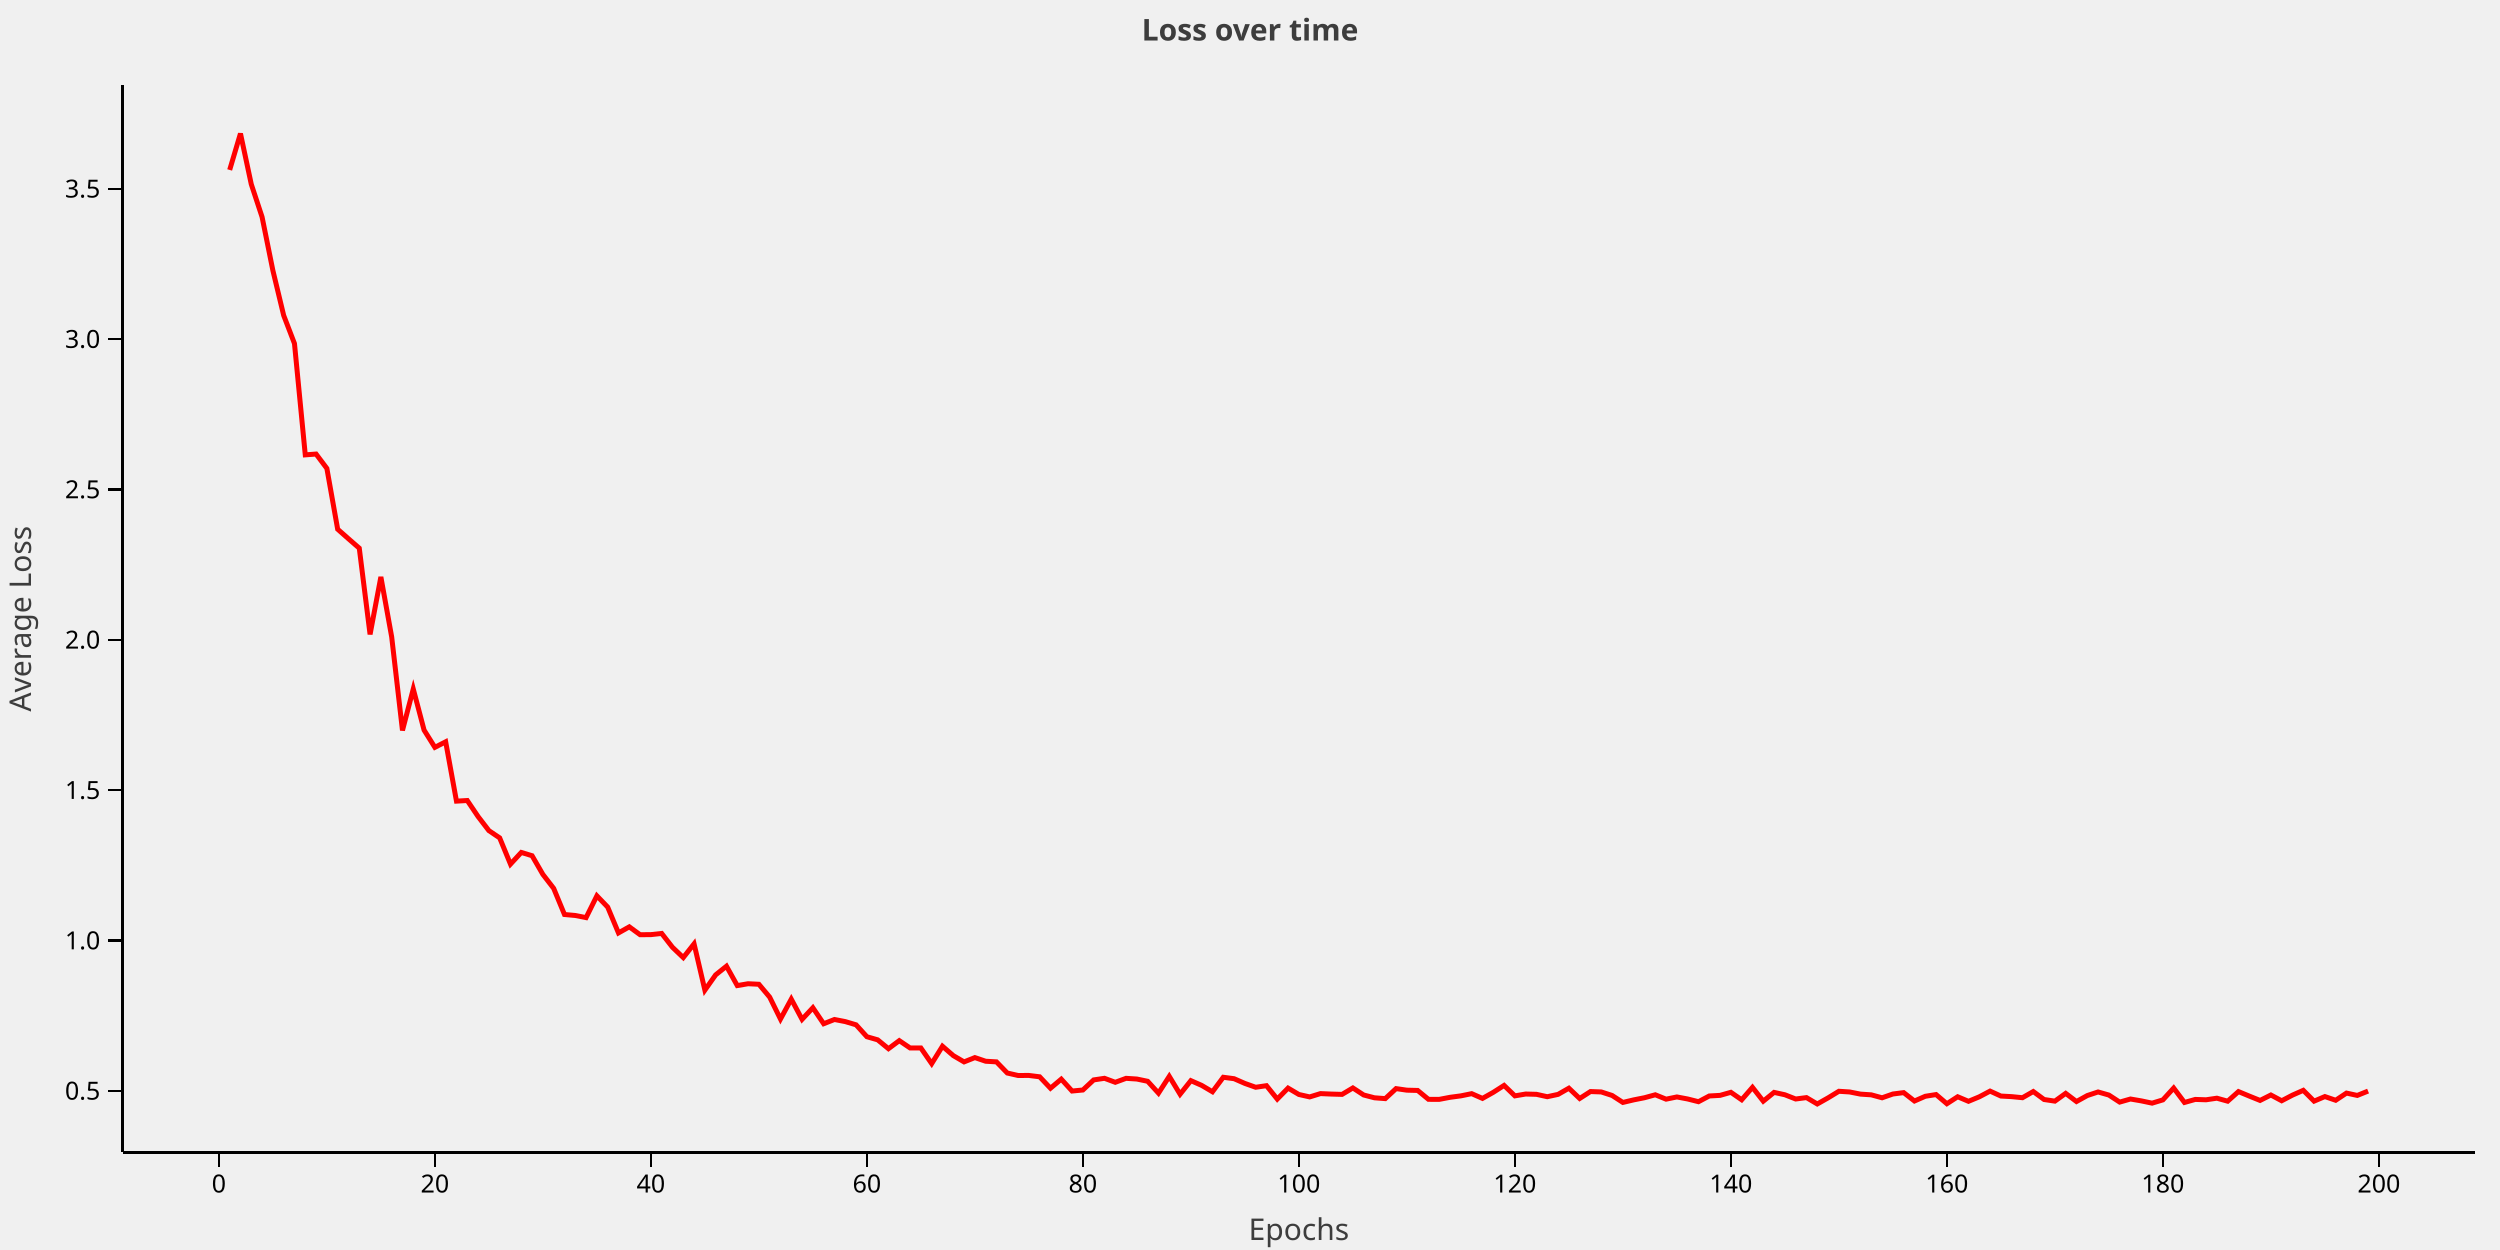
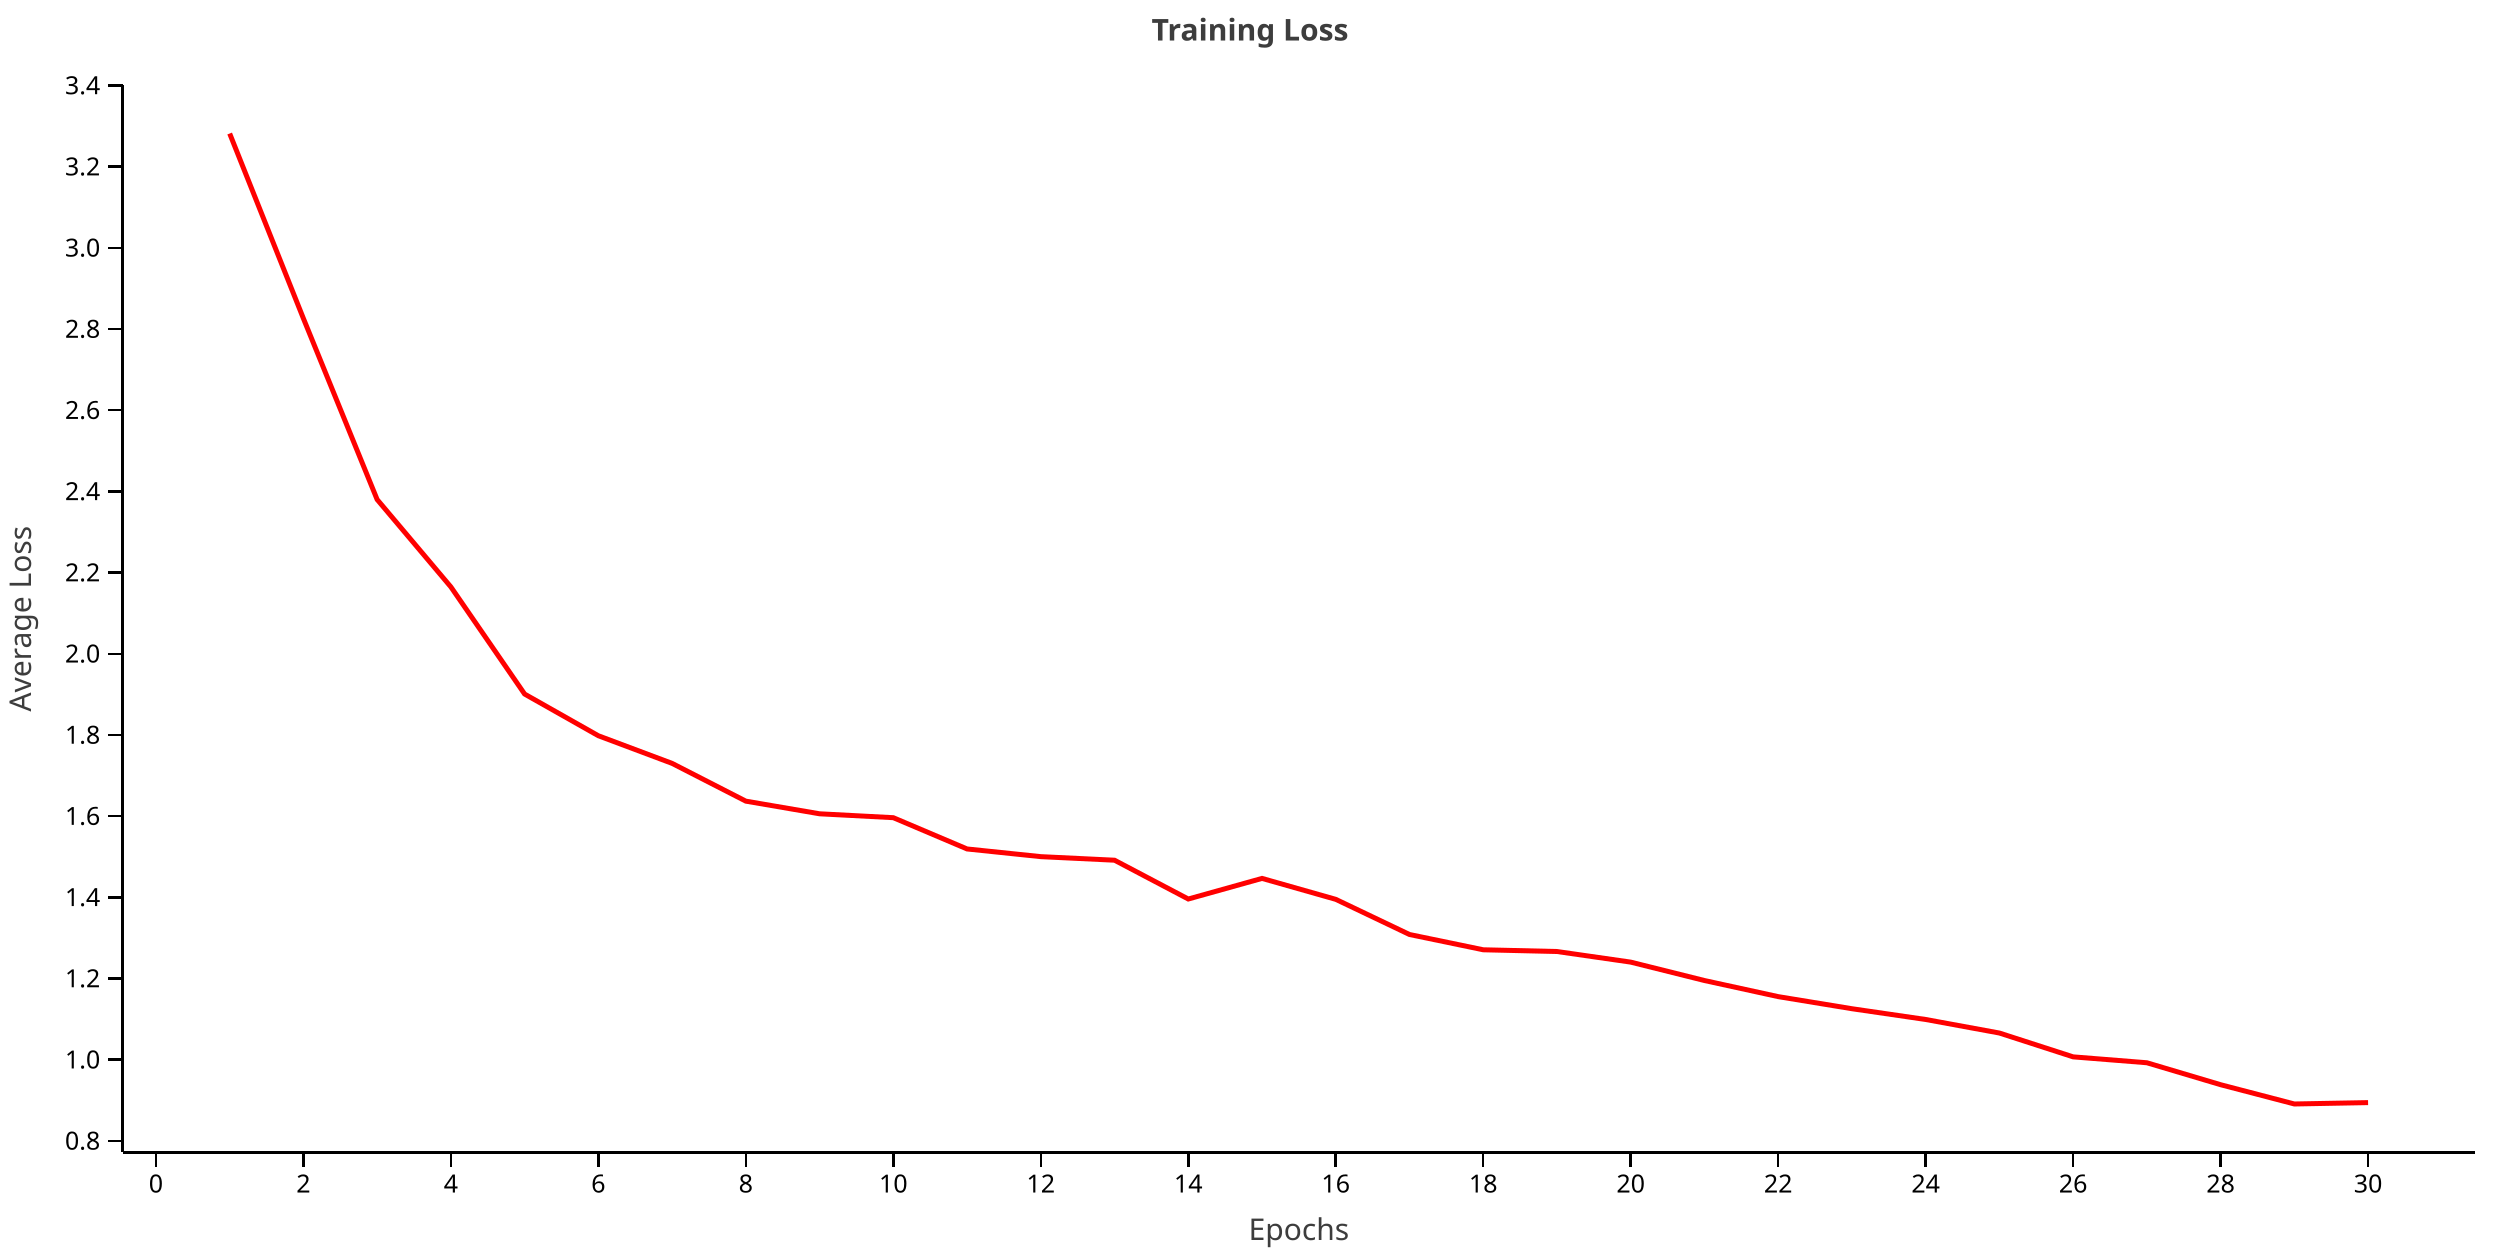
<svg xmlns="http://www.w3.org/2000/svg" class="plt-container" width="1000.0" height="500.0">
  <style type="text/css">
  .plt-container {
	font-family: "Lucida Grande", sans-serif;
+ 	cursor: crosshair;
+ 	user-select: none;
+ 	-webkit-user-select: none;
+ 	-moz-user-select: none;
+ 	-ms-user-select: none;
+ }
+ .plt-backdrop {
+    fill: white;
+ }
+ .plt-transparent .plt-backdrop {
+    visibility: hidden;
}
text {
	font-size: 12px;
	fill: #3d3d3d;
}
- .plt-glass-pane {
- 	cursor: crosshair;
- }
.plt-data-tooltip text {
	font-size: 12px;
}
.plt-axis-tooltip text {
	font-size: 10px;
}
.plt-axis line {
	shape-rendering: crispedges;
}
- .highlight {
- 	fill-opacity: 0.75;
- }
- 
.plt-plot-title {

  font-size: 16.0px;
  font-weight: bold;
}
.plt-axis .tick text {

  font-size: 10.0px;
}
.plt-axis.small-tick-font .tick text {

  font-size: 8.0px;
}
.plt-axis-title text {

  font-size: 12.0px;
}
.plt_legend .legend-title text {

  font-size: 12.0px;
  font-weight: bold;
}
.plt_legend text {

  font-size: 10.0px;
}

  </style>
+   <rect class="plt-backdrop" width="100%" height="100%">
+   </rect>
  <g class="plt-plot">
    <g class="plt-plot-title" transform="translate(500.0 12.0 ) ">
      <text text-anchor="middle" dy="0.35em">
-       Loss over time
+       Training Loss
      </text>
    </g>
    <g transform="translate(20.0 34.0 ) ">
      <g transform="translate(29.1 427.0 ) " class="plt-axis">
-         <g class="tick" transform="translate(38.44816 0.0 ) ">
+         <g class="tick" transform="translate(13.27288 0.0 ) ">
          <line stroke-width="1.0" stroke="rgb(0,0,0)" stroke-opacity="1.0" x2="0.0" y2="6.0">
          </line>
          <g transform="translate(0.0 9.0 ) ">
            <text style="fill:#000000;" text-anchor="middle" dy="0.7em">
            0
            </text>
          </g>
        </g>
-         <g class="tick" transform="translate(124.8485 0.0 ) ">
+         <g class="tick" transform="translate(72.26348 0.0 ) ">
+           <line stroke-width="1.0" stroke="rgb(0,0,0)" stroke-opacity="1.0" x2="0.0" y2="6.0">
+           </line>
+           <g transform="translate(0.0 9.0 ) ">
+             <text style="fill:#000000;" text-anchor="middle" dy="0.7em">
+             2
+             </text>
+           </g>
+         </g>
+         <g class="tick" transform="translate(131.2541 0.0 ) ">
+           <line stroke-width="1.0" stroke="rgb(0,0,0)" stroke-opacity="1.0" x2="0.0" y2="6.0">
+           </line>
+           <g transform="translate(0.0 9.0 ) ">
+             <text style="fill:#000000;" text-anchor="middle" dy="0.7em">
+             4
+             </text>
+           </g>
+         </g>
+         <g class="tick" transform="translate(190.2447 0.0 ) ">
+           <line stroke-width="1.0" stroke="rgb(0,0,0)" stroke-opacity="1.0" x2="0.0" y2="6.0">
+           </line>
+           <g transform="translate(0.0 9.0 ) ">
+             <text style="fill:#000000;" text-anchor="middle" dy="0.7em">
+             6
+             </text>
+           </g>
+         </g>
+         <g class="tick" transform="translate(249.2353 0.0 ) ">
+           <line stroke-width="1.0" stroke="rgb(0,0,0)" stroke-opacity="1.0" x2="0.0" y2="6.0">
+           </line>
+           <g transform="translate(0.0 9.0 ) ">
+             <text style="fill:#000000;" text-anchor="middle" dy="0.7em">
+             8
+             </text>
+           </g>
+         </g>
+         <g class="tick" transform="translate(308.2259 0.0 ) ">
+           <line stroke-width="1.0" stroke="rgb(0,0,0)" stroke-opacity="1.0" x2="0.0" y2="6.0">
+           </line>
+           <g transform="translate(0.0 9.0 ) ">
+             <text style="fill:#000000;" text-anchor="middle" dy="0.7em">
+             10
+             </text>
+           </g>
+         </g>
+         <g class="tick" transform="translate(367.2165 0.0 ) ">
+           <line stroke-width="1.0" stroke="rgb(0,0,0)" stroke-opacity="1.0" x2="0.0" y2="6.0">
+           </line>
+           <g transform="translate(0.0 9.0 ) ">
+             <text style="fill:#000000;" text-anchor="middle" dy="0.7em">
+             12
+             </text>
+           </g>
+         </g>
+         <g class="tick" transform="translate(426.2071 0.0 ) ">
+           <line stroke-width="1.0" stroke="rgb(0,0,0)" stroke-opacity="1.0" x2="0.0" y2="6.0">
+           </line>
+           <g transform="translate(0.0 9.0 ) ">
+             <text style="fill:#000000;" text-anchor="middle" dy="0.7em">
+             14
+             </text>
+           </g>
+         </g>
+         <g class="tick" transform="translate(485.1976 0.0 ) ">
+           <line stroke-width="1.0" stroke="rgb(0,0,0)" stroke-opacity="1.0" x2="0.0" y2="6.0">
+           </line>
+           <g transform="translate(0.0 9.0 ) ">
+             <text style="fill:#000000;" text-anchor="middle" dy="0.7em">
+             16
+             </text>
+           </g>
+         </g>
+         <g class="tick" transform="translate(544.1882 0.0 ) ">
+           <line stroke-width="1.0" stroke="rgb(0,0,0)" stroke-opacity="1.0" x2="0.0" y2="6.0">
+           </line>
+           <g transform="translate(0.0 9.0 ) ">
+             <text style="fill:#000000;" text-anchor="middle" dy="0.7em">
+             18
+             </text>
+           </g>
+         </g>
+         <g class="tick" transform="translate(603.1788 0.0 ) ">
          <line stroke-width="1.0" stroke="rgb(0,0,0)" stroke-opacity="1.0" x2="0.0" y2="6.0">
          </line>
          <g transform="translate(0.0 9.0 ) ">
            <text style="fill:#000000;" text-anchor="middle" dy="0.7em">
            20
            </text>
          </g>
        </g>
-         <g class="tick" transform="translate(211.2489 0.0 ) ">
-           <line stroke-width="1.0" stroke="rgb(0,0,0)" stroke-opacity="1.0" x2="0.0" y2="6.0">
-           </line>
-           <g transform="translate(0.0 9.0 ) ">
-             <text style="fill:#000000;" text-anchor="middle" dy="0.7em">
-             40
-             </text>
-           </g>
-         </g>
-         <g class="tick" transform="translate(297.6493 0.0 ) ">
-           <line stroke-width="1.0" stroke="rgb(0,0,0)" stroke-opacity="1.0" x2="0.0" y2="6.0">
-           </line>
-           <g transform="translate(0.0 9.0 ) ">
-             <text style="fill:#000000;" text-anchor="middle" dy="0.7em">
-             60
-             </text>
-           </g>
-         </g>
-         <g class="tick" transform="translate(384.0496 0.0 ) ">
-           <line stroke-width="1.0" stroke="rgb(0,0,0)" stroke-opacity="1.0" x2="0.0" y2="6.0">
-           </line>
-           <g transform="translate(0.0 9.0 ) ">
-             <text style="fill:#000000;" text-anchor="middle" dy="0.7em">
-             80
-             </text>
-           </g>
-         </g>
-         <g class="tick" transform="translate(470.45 0.0 ) ">
-           <line stroke-width="1.0" stroke="rgb(0,0,0)" stroke-opacity="1.0" x2="0.0" y2="6.0">
-           </line>
-           <g transform="translate(0.0 9.0 ) ">
-             <text style="fill:#000000;" text-anchor="middle" dy="0.7em">
-             100
-             </text>
-           </g>
-         </g>
-         <g class="tick" transform="translate(556.8504 0.0 ) ">
-           <line stroke-width="1.0" stroke="rgb(0,0,0)" stroke-opacity="1.0" x2="0.0" y2="6.0">
-           </line>
-           <g transform="translate(0.0 9.0 ) ">
-             <text style="fill:#000000;" text-anchor="middle" dy="0.7em">
-             120
-             </text>
-           </g>
-         </g>
-         <g class="tick" transform="translate(643.2507 0.0 ) ">
-           <line stroke-width="1.0" stroke="rgb(0,0,0)" stroke-opacity="1.0" x2="0.0" y2="6.0">
-           </line>
-           <g transform="translate(0.0 9.0 ) ">
-             <text style="fill:#000000;" text-anchor="middle" dy="0.7em">
-             140
-             </text>
-           </g>
-         </g>
-         <g class="tick" transform="translate(729.6511 0.0 ) ">
-           <line stroke-width="1.0" stroke="rgb(0,0,0)" stroke-opacity="1.0" x2="0.0" y2="6.0">
-           </line>
-           <g transform="translate(0.0 9.0 ) ">
-             <text style="fill:#000000;" text-anchor="middle" dy="0.7em">
-             160
-             </text>
-           </g>
-         </g>
-         <g class="tick" transform="translate(816.0515 0.0 ) ">
-           <line stroke-width="1.0" stroke="rgb(0,0,0)" stroke-opacity="1.0" x2="0.0" y2="6.0">
-           </line>
-           <g transform="translate(0.0 9.0 ) ">
-             <text style="fill:#000000;" text-anchor="middle" dy="0.7em">
-             180
-             </text>
-           </g>
-         </g>
-         <g class="tick" transform="translate(902.4518 0.0 ) ">
-           <line stroke-width="1.0" stroke="rgb(0,0,0)" stroke-opacity="1.0" x2="0.0" y2="6.0">
-           </line>
-           <g transform="translate(0.0 9.0 ) ">
-             <text style="fill:#000000;" text-anchor="middle" dy="0.7em">
-             200
+         <g class="tick" transform="translate(662.1694 0.0 ) ">
+           <line stroke-width="1.0" stroke="rgb(0,0,0)" stroke-opacity="1.0" x2="0.0" y2="6.0">
+           </line>
+           <g transform="translate(0.0 9.0 ) ">
+             <text style="fill:#000000;" text-anchor="middle" dy="0.7em">
+             22
+             </text>
+           </g>
+         </g>
+         <g class="tick" transform="translate(721.16 0.0 ) ">
+           <line stroke-width="1.0" stroke="rgb(0,0,0)" stroke-opacity="1.0" x2="0.0" y2="6.0">
+           </line>
+           <g transform="translate(0.0 9.0 ) ">
+             <text style="fill:#000000;" text-anchor="middle" dy="0.7em">
+             24
+             </text>
+           </g>
+         </g>
+         <g class="tick" transform="translate(780.1506 0.0 ) ">
+           <line stroke-width="1.0" stroke="rgb(0,0,0)" stroke-opacity="1.0" x2="0.0" y2="6.0">
+           </line>
+           <g transform="translate(0.0 9.0 ) ">
+             <text style="fill:#000000;" text-anchor="middle" dy="0.7em">
+             26
+             </text>
+           </g>
+         </g>
+         <g class="tick" transform="translate(839.1412 0.0 ) ">
+           <line stroke-width="1.0" stroke="rgb(0,0,0)" stroke-opacity="1.0" x2="0.0" y2="6.0">
+           </line>
+           <g transform="translate(0.0 9.0 ) ">
+             <text style="fill:#000000;" text-anchor="middle" dy="0.7em">
+             28
+             </text>
+           </g>
+         </g>
+         <g class="tick" transform="translate(898.1318 0.0 ) ">
+           <line stroke-width="1.0" stroke="rgb(0,0,0)" stroke-opacity="1.0" x2="0.0" y2="6.0">
+           </line>
+           <g transform="translate(0.0 9.0 ) ">
+             <text style="fill:#000000;" text-anchor="middle" dy="0.7em">
+             30
            </text>
          </g>
        </g>
        <line x1="0.0" y1="0.0" x2="940.9" y2="0.0" stroke-width="1.0" stroke="rgb(0,0,0)" stroke-opacity="1.0">
        </line>
      </g>
      <g transform="translate(29.1 0.0 ) " class="plt-axis">
-         <g class="tick" transform="translate(0.0 402.3627 ) ">
-           <line stroke-width="1.0" stroke="rgb(0,0,0)" stroke-opacity="1.0" x2="-6.0" y2="0.0">
-           </line>
-           <g transform="translate(-9.0 0.0 ) ">
-             <text style="fill:#000000;" text-anchor="end" dy="0.35em">
-             0.5
-             </text>
-           </g>
-         </g>
-         <g class="tick" transform="translate(0.0 342.2229 ) ">
+         <g class="tick" transform="translate(0.0 422.3547 ) ">
+           <line stroke-width="1.0" stroke="rgb(0,0,0)" stroke-opacity="1.0" x2="-6.0" y2="0.0">
+           </line>
+           <g transform="translate(-9.0 0.0 ) ">
+             <text style="fill:#000000;" text-anchor="end" dy="0.35em">
+             0.8
+             </text>
+           </g>
+         </g>
+         <g class="tick" transform="translate(0.0 389.8803 ) ">
          <line stroke-width="1.0" stroke="rgb(0,0,0)" stroke-opacity="1.0" x2="-6.0" y2="0.0">
          </line>
          <g transform="translate(-9.0 0.0 ) ">
            <text style="fill:#000000;" text-anchor="end" dy="0.35em">
            1.0
            </text>
          </g>
        </g>
-         <g class="tick" transform="translate(0.0 282.0832 ) ">
-           <line stroke-width="1.0" stroke="rgb(0,0,0)" stroke-opacity="1.0" x2="-6.0" y2="0.0">
-           </line>
-           <g transform="translate(-9.0 0.0 ) ">
-             <text style="fill:#000000;" text-anchor="end" dy="0.35em">
-             1.5
-             </text>
-           </g>
-         </g>
-         <g class="tick" transform="translate(0.0 221.9434 ) ">
+         <g class="tick" transform="translate(0.0 357.4059 ) ">
+           <line stroke-width="1.0" stroke="rgb(0,0,0)" stroke-opacity="1.0" x2="-6.0" y2="0.0">
+           </line>
+           <g transform="translate(-9.0 0.0 ) ">
+             <text style="fill:#000000;" text-anchor="end" dy="0.35em">
+             1.2
+             </text>
+           </g>
+         </g>
+         <g class="tick" transform="translate(0.0 324.9314 ) ">
+           <line stroke-width="1.0" stroke="rgb(0,0,0)" stroke-opacity="1.0" x2="-6.0" y2="0.0">
+           </line>
+           <g transform="translate(-9.0 0.0 ) ">
+             <text style="fill:#000000;" text-anchor="end" dy="0.35em">
+             1.4
+             </text>
+           </g>
+         </g>
+         <g class="tick" transform="translate(0.0 292.457 ) ">
+           <line stroke-width="1.0" stroke="rgb(0,0,0)" stroke-opacity="1.0" x2="-6.0" y2="0.0">
+           </line>
+           <g transform="translate(-9.0 0.0 ) ">
+             <text style="fill:#000000;" text-anchor="end" dy="0.35em">
+             1.6
+             </text>
+           </g>
+         </g>
+         <g class="tick" transform="translate(0.0 259.9826 ) ">
+           <line stroke-width="1.0" stroke="rgb(0,0,0)" stroke-opacity="1.0" x2="-6.0" y2="0.0">
+           </line>
+           <g transform="translate(-9.0 0.0 ) ">
+             <text style="fill:#000000;" text-anchor="end" dy="0.35em">
+             1.8
+             </text>
+           </g>
+         </g>
+         <g class="tick" transform="translate(0.0 227.5081 ) ">
          <line stroke-width="1.0" stroke="rgb(0,0,0)" stroke-opacity="1.0" x2="-6.0" y2="0.0">
          </line>
          <g transform="translate(-9.0 0.0 ) ">
            <text style="fill:#000000;" text-anchor="end" dy="0.35em">
            2.0
            </text>
          </g>
        </g>
-         <g class="tick" transform="translate(0.0 161.8037 ) ">
-           <line stroke-width="1.0" stroke="rgb(0,0,0)" stroke-opacity="1.0" x2="-6.0" y2="0.0">
-           </line>
-           <g transform="translate(-9.0 0.0 ) ">
-             <text style="fill:#000000;" text-anchor="end" dy="0.35em">
-             2.5
-             </text>
-           </g>
-         </g>
-         <g class="tick" transform="translate(0.0 101.664 ) ">
+         <g class="tick" transform="translate(0.0 195.0337 ) ">
+           <line stroke-width="1.0" stroke="rgb(0,0,0)" stroke-opacity="1.0" x2="-6.0" y2="0.0">
+           </line>
+           <g transform="translate(-9.0 0.0 ) ">
+             <text style="fill:#000000;" text-anchor="end" dy="0.35em">
+             2.2
+             </text>
+           </g>
+         </g>
+         <g class="tick" transform="translate(0.0 162.5593 ) ">
+           <line stroke-width="1.0" stroke="rgb(0,0,0)" stroke-opacity="1.0" x2="-6.0" y2="0.0">
+           </line>
+           <g transform="translate(-9.0 0.0 ) ">
+             <text style="fill:#000000;" text-anchor="end" dy="0.35em">
+             2.4
+             </text>
+           </g>
+         </g>
+         <g class="tick" transform="translate(0.0 130.0848 ) ">
+           <line stroke-width="1.0" stroke="rgb(0,0,0)" stroke-opacity="1.0" x2="-6.0" y2="0.0">
+           </line>
+           <g transform="translate(-9.0 0.0 ) ">
+             <text style="fill:#000000;" text-anchor="end" dy="0.35em">
+             2.6
+             </text>
+           </g>
+         </g>
+         <g class="tick" transform="translate(0.0 97.6104 ) ">
+           <line stroke-width="1.0" stroke="rgb(0,0,0)" stroke-opacity="1.0" x2="-6.0" y2="0.0">
+           </line>
+           <g transform="translate(-9.0 0.0 ) ">
+             <text style="fill:#000000;" text-anchor="end" dy="0.35em">
+             2.8
+             </text>
+           </g>
+         </g>
+         <g class="tick" transform="translate(0.0 65.13596 ) ">
          <line stroke-width="1.0" stroke="rgb(0,0,0)" stroke-opacity="1.0" x2="-6.0" y2="0.0">
          </line>
          <g transform="translate(-9.0 0.0 ) ">
            <text style="fill:#000000;" text-anchor="end" dy="0.35em">
            3.0
            </text>
          </g>
        </g>
-         <g class="tick" transform="translate(0.0 41.52422 ) ">
-           <line stroke-width="1.0" stroke="rgb(0,0,0)" stroke-opacity="1.0" x2="-6.0" y2="0.0">
-           </line>
-           <g transform="translate(-9.0 0.0 ) ">
-             <text style="fill:#000000;" text-anchor="end" dy="0.35em">
-             3.5
+         <g class="tick" transform="translate(0.0 32.66153 ) ">
+           <line stroke-width="1.0" stroke="rgb(0,0,0)" stroke-opacity="1.0" x2="-6.0" y2="0.0">
+           </line>
+           <g transform="translate(-9.0 0.0 ) ">
+             <text style="fill:#000000;" text-anchor="end" dy="0.35em">
+             3.2
+             </text>
+           </g>
+         </g>
+         <g class="tick" transform="translate(0.0 0.1870945 ) ">
+           <line stroke-width="1.0" stroke="rgb(0,0,0)" stroke-opacity="1.0" x2="-6.0" y2="0.0">
+           </line>
+           <g transform="translate(-9.0 0.0 ) ">
+             <text style="fill:#000000;" text-anchor="end" dy="0.35em">
+             3.4
            </text>
          </g>
        </g>
        <line x1="0.0" y1="0.0" x2="0.0" y2="427.0" stroke-width="1.0" stroke="rgb(0,0,0)" stroke-opacity="1.0">
        </line>
      </g>
-       <g transform="translate(29.1 0.0 ) " clip-path="url(#lplt-clip0)" clip-bounds-jfx="[rect (0.0, 0.0), (940.9, 427.0)]">
+       <g transform="translate(29.1 0.0 ) " clip-path="url(#FENxsj)" clip-bounds-jfx="[rect (0.0, 0.0), (940.9, 427.0)]">
        <defs>
-           <clipPath id="lplt-clip0">
+           <clipPath id="FENxsj">
            <rect x="0.0" y="0.0" width="940.9" height="427.0">
            </rect>
          </clipPath>
        </defs>
        <g>
-           <path d="M42.768 33.979 L42.768 33.979 L47.088 19.409 L51.408 39.68 L55.728 52.79 L60.048 74.177 L64.368 92.157 L68.688 103.417 L73.008 147.946 L77.328 147.62 L81.648 153.371 L85.968 177.694 L90.288 181.508 L94.608 185.268 L98.928 219.759 L103.248 196.768 L107.568 220.743 L111.888 258.175 L116.208 241.589 L120.529 258.031 L124.849 264.932 L129.169 262.718 L133.489 286.456 L137.809 286.205 L142.129 292.618 L146.449 298.246 L150.769 301.16 L155.089 311.652 L159.409 306.978 L163.729 308.287 L168.049 315.764 L172.369 321.35 L176.689 331.8 L181.009 332.196 L185.329 333.05 L189.649 324.336 L193.969 328.83 L198.289 339.174 L202.609 336.734 L206.929 339.882 L211.249 339.851 L215.569 339.375 L219.889 344.919 L224.209 349.032 L228.529 343.541 L232.849 362.053 L237.169 355.931 L241.489 352.476 L245.809 360.232 L250.129 359.495 L254.449 359.706 L258.769 364.852 L263.089 373.622 L267.409 365.652 L271.729 373.742 L276.049 369.099 L280.369 375.497 L284.689 373.796 L289.009 374.639 L293.329 375.928 L297.649 380.688 L301.969 381.932 L306.289 385.478 L310.609 382.254 L314.929 385.188 L319.249 385.195 L323.569 391.447 L327.889 384.496 L332.209 388.233 L336.529 390.761 L340.849 389.035 L345.169 390.497 L349.489 390.747 L353.81 395.204 L358.13 396.195 L362.45 396.18 L366.77 396.722 L371.09 401.297 L375.41 397.659 L379.73 402.413 L384.05 402.002 L388.37 397.965 L392.69 397.32 L397.01 398.922 L401.33 397.334 L405.65 397.615 L409.97 398.516 L414.29 403.258 L418.61 396.552 L422.93 403.687 L427.25 398.256 L431.57 400.157 L435.89 402.706 L440.21 396.905 L444.53 397.478 L448.85 399.371 L453.17 400.908 L457.49 400.27 L461.81 405.631 L466.13 401.237 L470.45 403.789 L474.77 404.767 L479.09 403.439 L483.41 403.628 L487.73 403.755 L492.05 401.181 L496.37 403.995 L500.69 405.12 L505.01 405.448 L509.33 401.444 L513.65 402.068 L517.97 402.18 L522.29 405.731 L526.61 405.746 L530.93 404.922 L535.25 404.343 L539.57 403.463 L543.89 405.362 L548.21 402.938 L552.53 400.167 L556.85 404.348 L561.17 403.613 L565.49 403.731 L569.81 404.685 L574.13 403.753 L578.45 401.285 L582.77 405.397 L587.09 402.619 L591.411 402.778 L595.731 404.182 L600.051 406.975 L604.371 405.95 L608.691 405.094 L613.011 403.912 L617.331 405.667 L621.651 404.778 L625.971 405.594 L630.291 406.682 L634.611 404.39 L638.931 404.149 L643.251 402.925 L647.571 405.913 L651.891 400.944 L656.211 406.469 L660.531 402.955 L664.851 403.904 L669.171 405.601 L673.491 405.041 L677.811 407.591 L682.131 405.149 L686.451 402.512 L690.771 402.787 L695.091 403.647 L699.411 403.935 L703.731 405.117 L708.051 403.604 L712.371 403.049 L716.691 406.408 L721.011 404.514 L725.331 403.824 L729.651 407.494 L733.971 404.701 L738.291 406.526 L742.611 404.732 L746.931 402.443 L751.251 404.42 L755.571 404.654 L759.891 405.084 L764.211 402.615 L768.531 405.803 L772.851 406.454 L777.171 403.349 L781.491 406.613 L785.811 404.22 L790.131 402.786 L794.451 404.019 L798.771 406.839 L803.091 405.606 L807.411 406.35 L811.731 407.261 L816.051 405.954 L820.371 401.225 L824.692 406.986 L829.012 405.77 L833.332 405.912 L837.652 405.278 L841.972 406.478 L846.292 402.635 L850.612 404.433 L854.932 406.173 L859.252 404 L863.572 406.304 L867.892 404.049 L872.212 402.134 L876.532 406.462 L880.852 404.623 L885.172 406.108 L889.492 403.234 L893.812 404.17 L898.132 402.428 " fill="none" stroke-width="2.0" stroke="rgb(255,0,0)" stroke-opacity="1.0">
+           <path d="M42.768 19.409 L42.768 19.409 L72.263 93.388 L101.759 165.818 L131.254 200.777 L160.749 243.625 L190.245 260.301 L219.74 271.356 L249.235 286.461 L278.731 291.517 L308.226 293.077 L337.721 305.584 L367.216 308.658 L396.712 310.085 L426.207 325.606 L455.702 317.36 L485.198 325.736 L514.693 339.801 L544.188 345.914 L573.684 346.604 L603.179 350.85 L632.674 358.209 L662.169 364.651 L691.665 369.489 L721.16 373.794 L750.655 379.212 L780.151 388.746 L809.646 391.103 L839.141 399.883 L868.637 407.591 L898.132 407.042 " fill="none" stroke-width="2.0" stroke="rgb(255,0,0)" stroke-opacity="1.0">
          </path>
        </g>
      </g>
    </g>
    <g class="plt-axis">
      <g transform="translate(4.0 247.5 ) rotate(-90.0 ) " class="plt-axis-title">
        <text text-anchor="middle" dy="0.7em">
        Average Loss
        </text>
      </g>
    </g>
    <g class="plt-axis">
      <g transform="translate(519.55 496.0 ) " class="plt-axis-title">
        <text text-anchor="middle">
        Epochs
        </text>
      </g>
    </g>
  </g>
-   <g>
-     <g>
-     </g>
-   </g>
-   <rect class="plt-glass-pane" opacity="0.0" width="1000.0" height="500.0">
-   </rect>
</svg>
